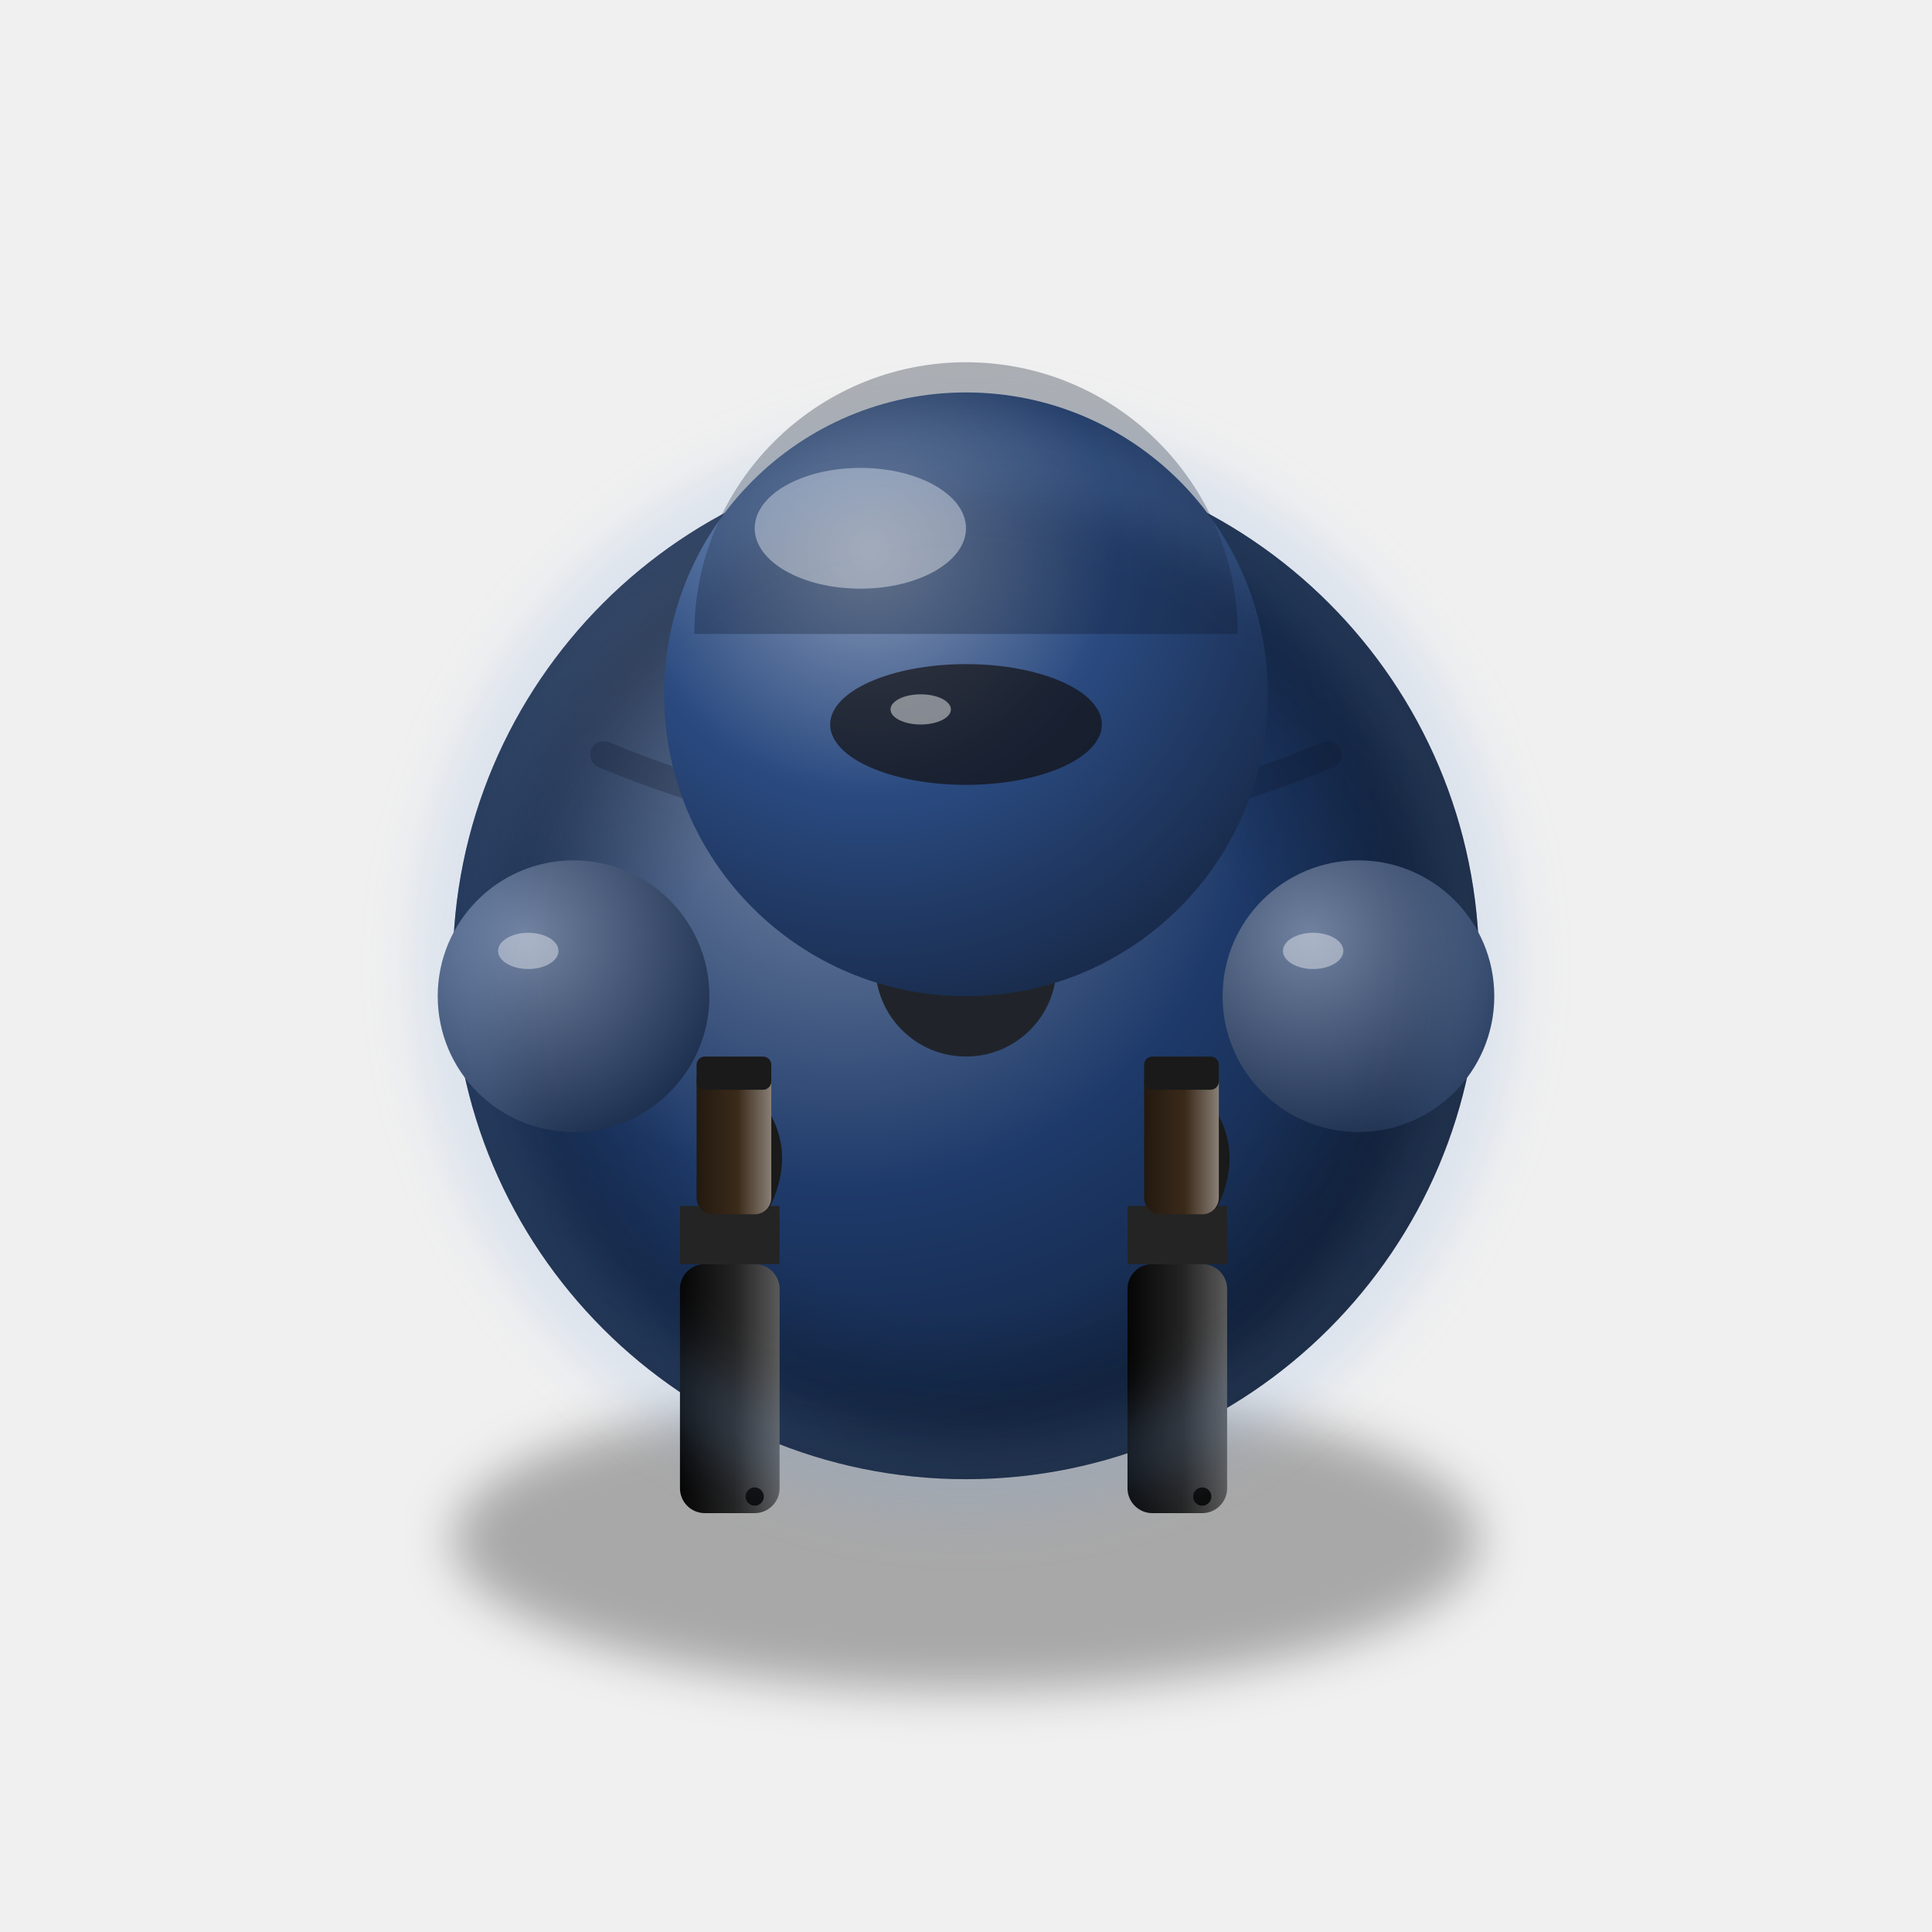
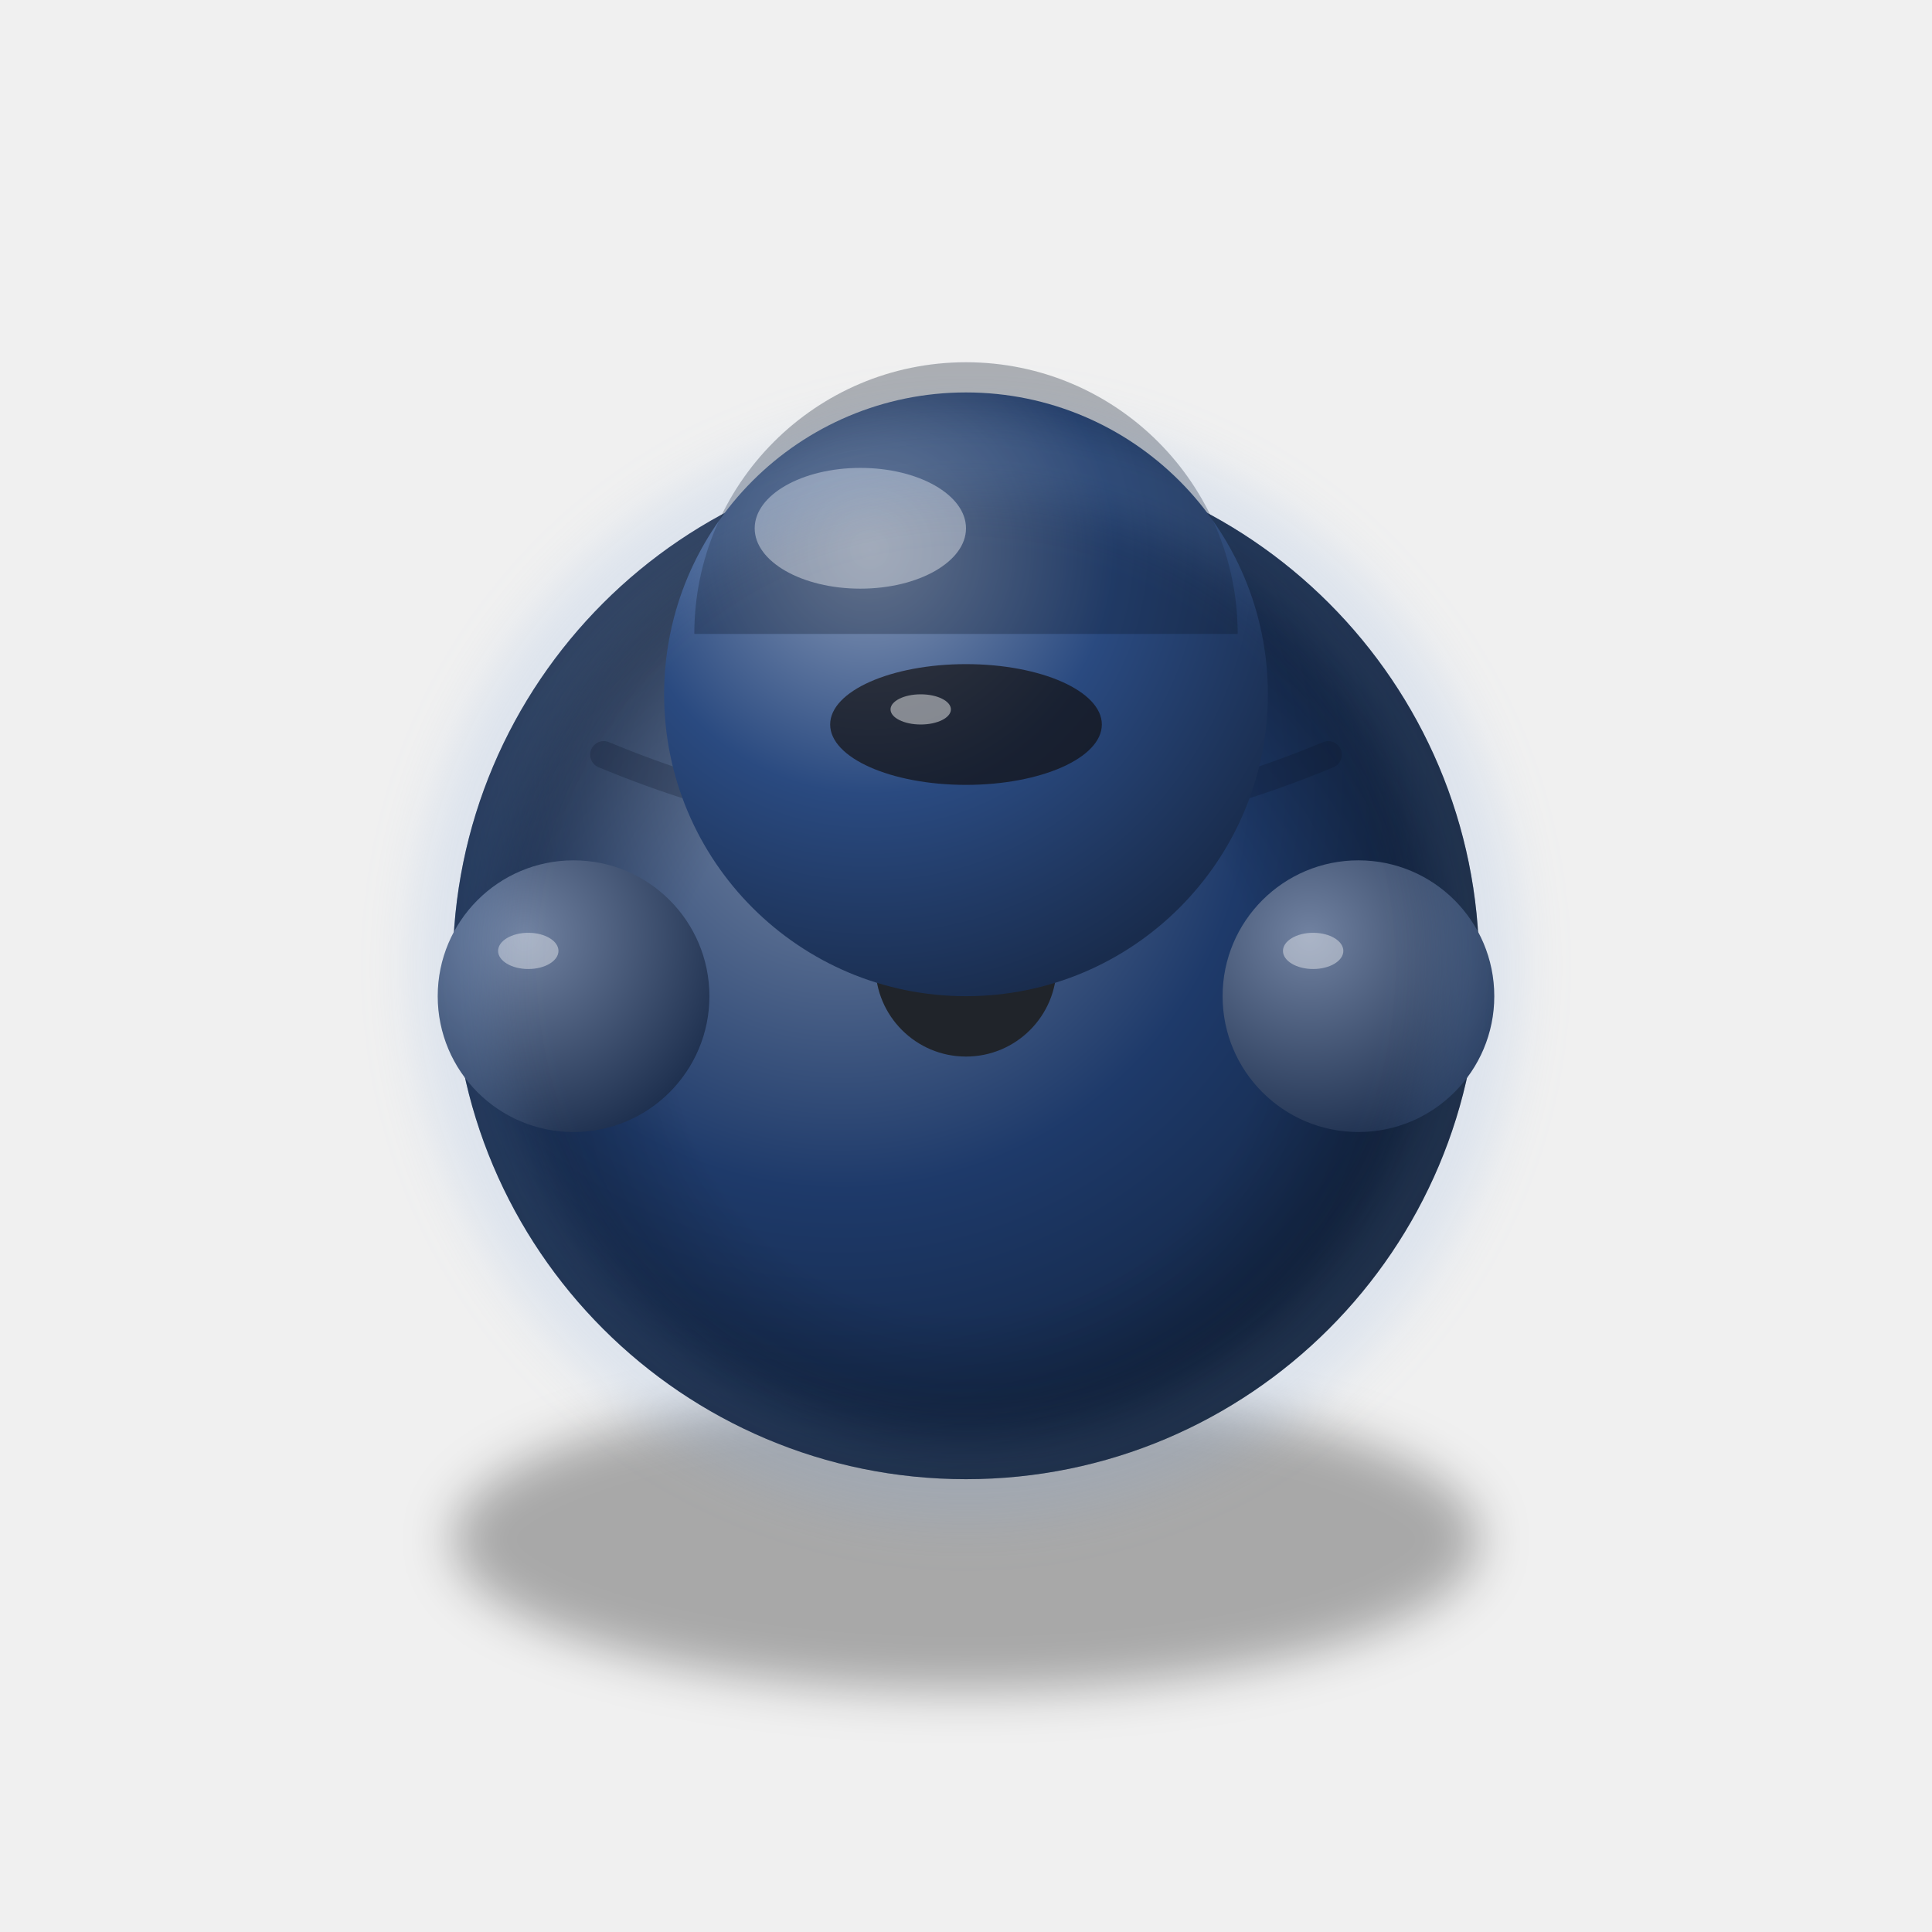
<svg xmlns="http://www.w3.org/2000/svg" viewBox="0 0 128 128">
  <defs>
    <filter id="fxBlur" x="-60%" y="-60%" width="220%" height="220%">
      <feGaussianBlur stdDeviation="1.6" />
    </filter>
    <radialGradient id="body" cx="38%" cy="32%" r="72%">
      <stop offset="0%" stop-color="#7889a6" />
      <stop offset="55%" stop-color="#1e3a6a" />
      <stop offset="100%" stop-color="#11223d" />
    </radialGradient>
    <radialGradient id="helmet" cx="34%" cy="26%" r="78%">
      <stop offset="0%" stop-color="#8a9bb9" />
      <stop offset="52%" stop-color="#2a4a80" />
      <stop offset="100%" stop-color="#192c4d" />
    </radialGradient>
    <radialGradient id="arm" cx="32%" cy="28%" r="85%">
      <stop offset="0%" stop-color="#7182a1" />
      <stop offset="100%" stop-color="#172948" />
    </radialGradient>
    <radialGradient id="pack" cx="38%" cy="30%" r="75%">
      <stop offset="0%" stop-color="#4c5362" />
      <stop offset="100%" stop-color="#0b1220" />
    </radialGradient>
    <linearGradient id="gun" x1="0%" y1="0%" x2="100%" y2="0%">
      <stop offset="0%" stop-color="#5a5a5a" />
      <stop offset="45%" stop-color="#232323" />
      <stop offset="100%" stop-color="#050505" />
    </linearGradient>
    <radialGradient id="ao" cx="50%" cy="55%" r="52%">
      <stop offset="55%" stop-color="#000" stop-opacity="0" />
      <stop offset="100%" stop-color="#000" stop-opacity="0.38" />
    </radialGradient>
    <linearGradient id="g_grip" x1="0%" y1="0%" x2="100%" y2="0%">
      <stop offset="0%" stop-color="#897f76" />
      <stop offset="45%" stop-color="#3a2a1a" />
      <stop offset="100%" stop-color="#231910" />
    </linearGradient>
  </defs>
  <ellipse cx="64" cy="102" rx="34" ry="10" fill="#000" opacity="0.3" filter="url(#fxBlur)" />
  <ellipse cx="64" cy="78" rx="22" ry="18" fill="url(#pack)" />
  <path d="M48 68 Q64 78 80 68" stroke="#000" stroke-width="2" opacity="0.2" fill="none" />
  <circle cx="64" cy="64" r="34" fill="url(#body)" />
  <circle cx="64" cy="64" r="34" fill="url(#ao)" />
  <path d="M40 50 Q64 60 88 50" stroke="#0a1526" stroke-width="1.8" fill="none" opacity="0.25" stroke-linecap="round" />
  <circle cx="64" cy="64" r="6" fill="#20242a" />
  <ellipse cx="61" cy="61" rx="2" ry="1.3" fill="#fff" opacity="0.5" />
  <circle cx="64" cy="46" r="20" fill="url(#helmet)" />
  <path d="M46 42 A18 18 0 0 1 82 42" fill="#0a1526" opacity="0.3" />
  <ellipse cx="57" cy="35" rx="7" ry="4" fill="#fff" opacity="0.4" />
  <ellipse cx="64" cy="48" rx="9" ry="4" fill="#100a08" opacity="0.65" />
  <ellipse cx="61" cy="47" rx="2" ry="1" fill="#fff" opacity="0.45" />
-   <g transform="translate(50,92) rotate(180) scale(0.55) translate(-9,-25)">
-     <rect x="6" y="10" width="12" height="30" rx="3" fill="url(#gun)" />
-     <circle cx="9" cy="12" r="1.1" fill="#0a0a0a" />
-     <rect x="6" y="40" width="12" height="7" fill="#242424" />
-     <path d="M8 47 Q5 53 8 58" stroke="#1a1a1a" stroke-width="1.6" fill="none" />
-     <rect x="7" y="46" width="9" height="18" rx="2" fill="url(#g_grip)" />
-     <rect x="7" y="61" width="9" height="4" rx="1" fill="#1a1a1a" />
-   </g>
-   <g transform="translate(78,92) rotate(180) scale(0.55) translate(-50,-25)">
-     <rect x="44" y="10" width="12" height="30" rx="3" fill="url(#gun)" />
-     <circle cx="47" cy="12" r="1.1" fill="#0a0a0a" />
-     <rect x="44" y="40" width="12" height="7" fill="#242424" />
-     <path d="M46 47 Q43 53 46 58" stroke="#1a1a1a" stroke-width="1.6" fill="none" />
-     <rect x="45" y="46" width="9" height="18" rx="2" fill="url(#g_grip)" />
-     <rect x="45" y="61" width="9" height="4" rx="1" fill="#1a1a1a" />
-   </g>
  <circle cx="38" cy="66" r="9" fill="url(#arm)" />
  <circle cx="90" cy="66" r="9" fill="url(#arm)" />
  <ellipse cx="35" cy="63" rx="2" ry="1.2" fill="#fff" opacity="0.4" />
  <ellipse cx="87" cy="63" rx="2" ry="1.2" fill="#fff" opacity="0.4" />
  <circle cx="64" cy="64" r="34" fill="none" stroke="#7fa8e0" stroke-width="5.5" opacity="0.17" filter="url(#fxBlur)" />
</svg>
